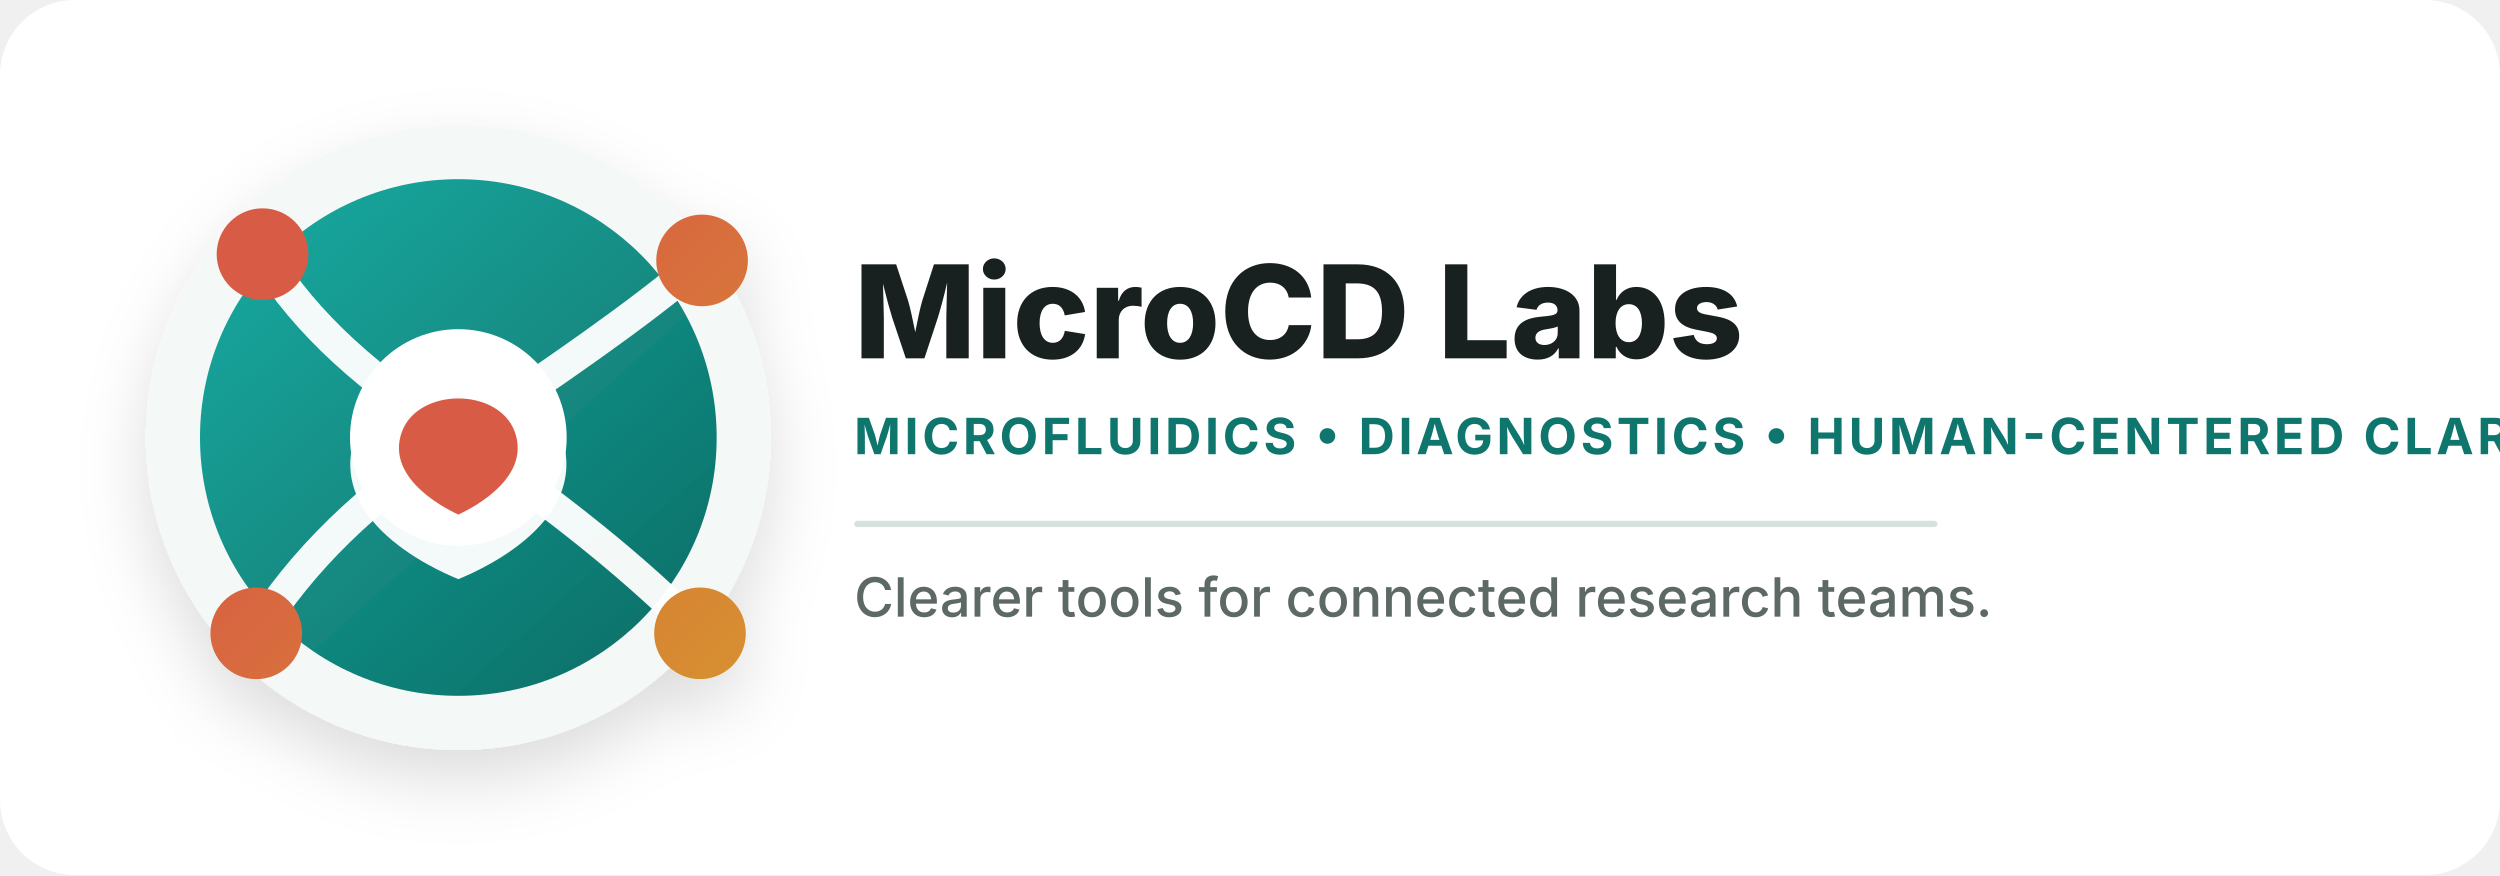
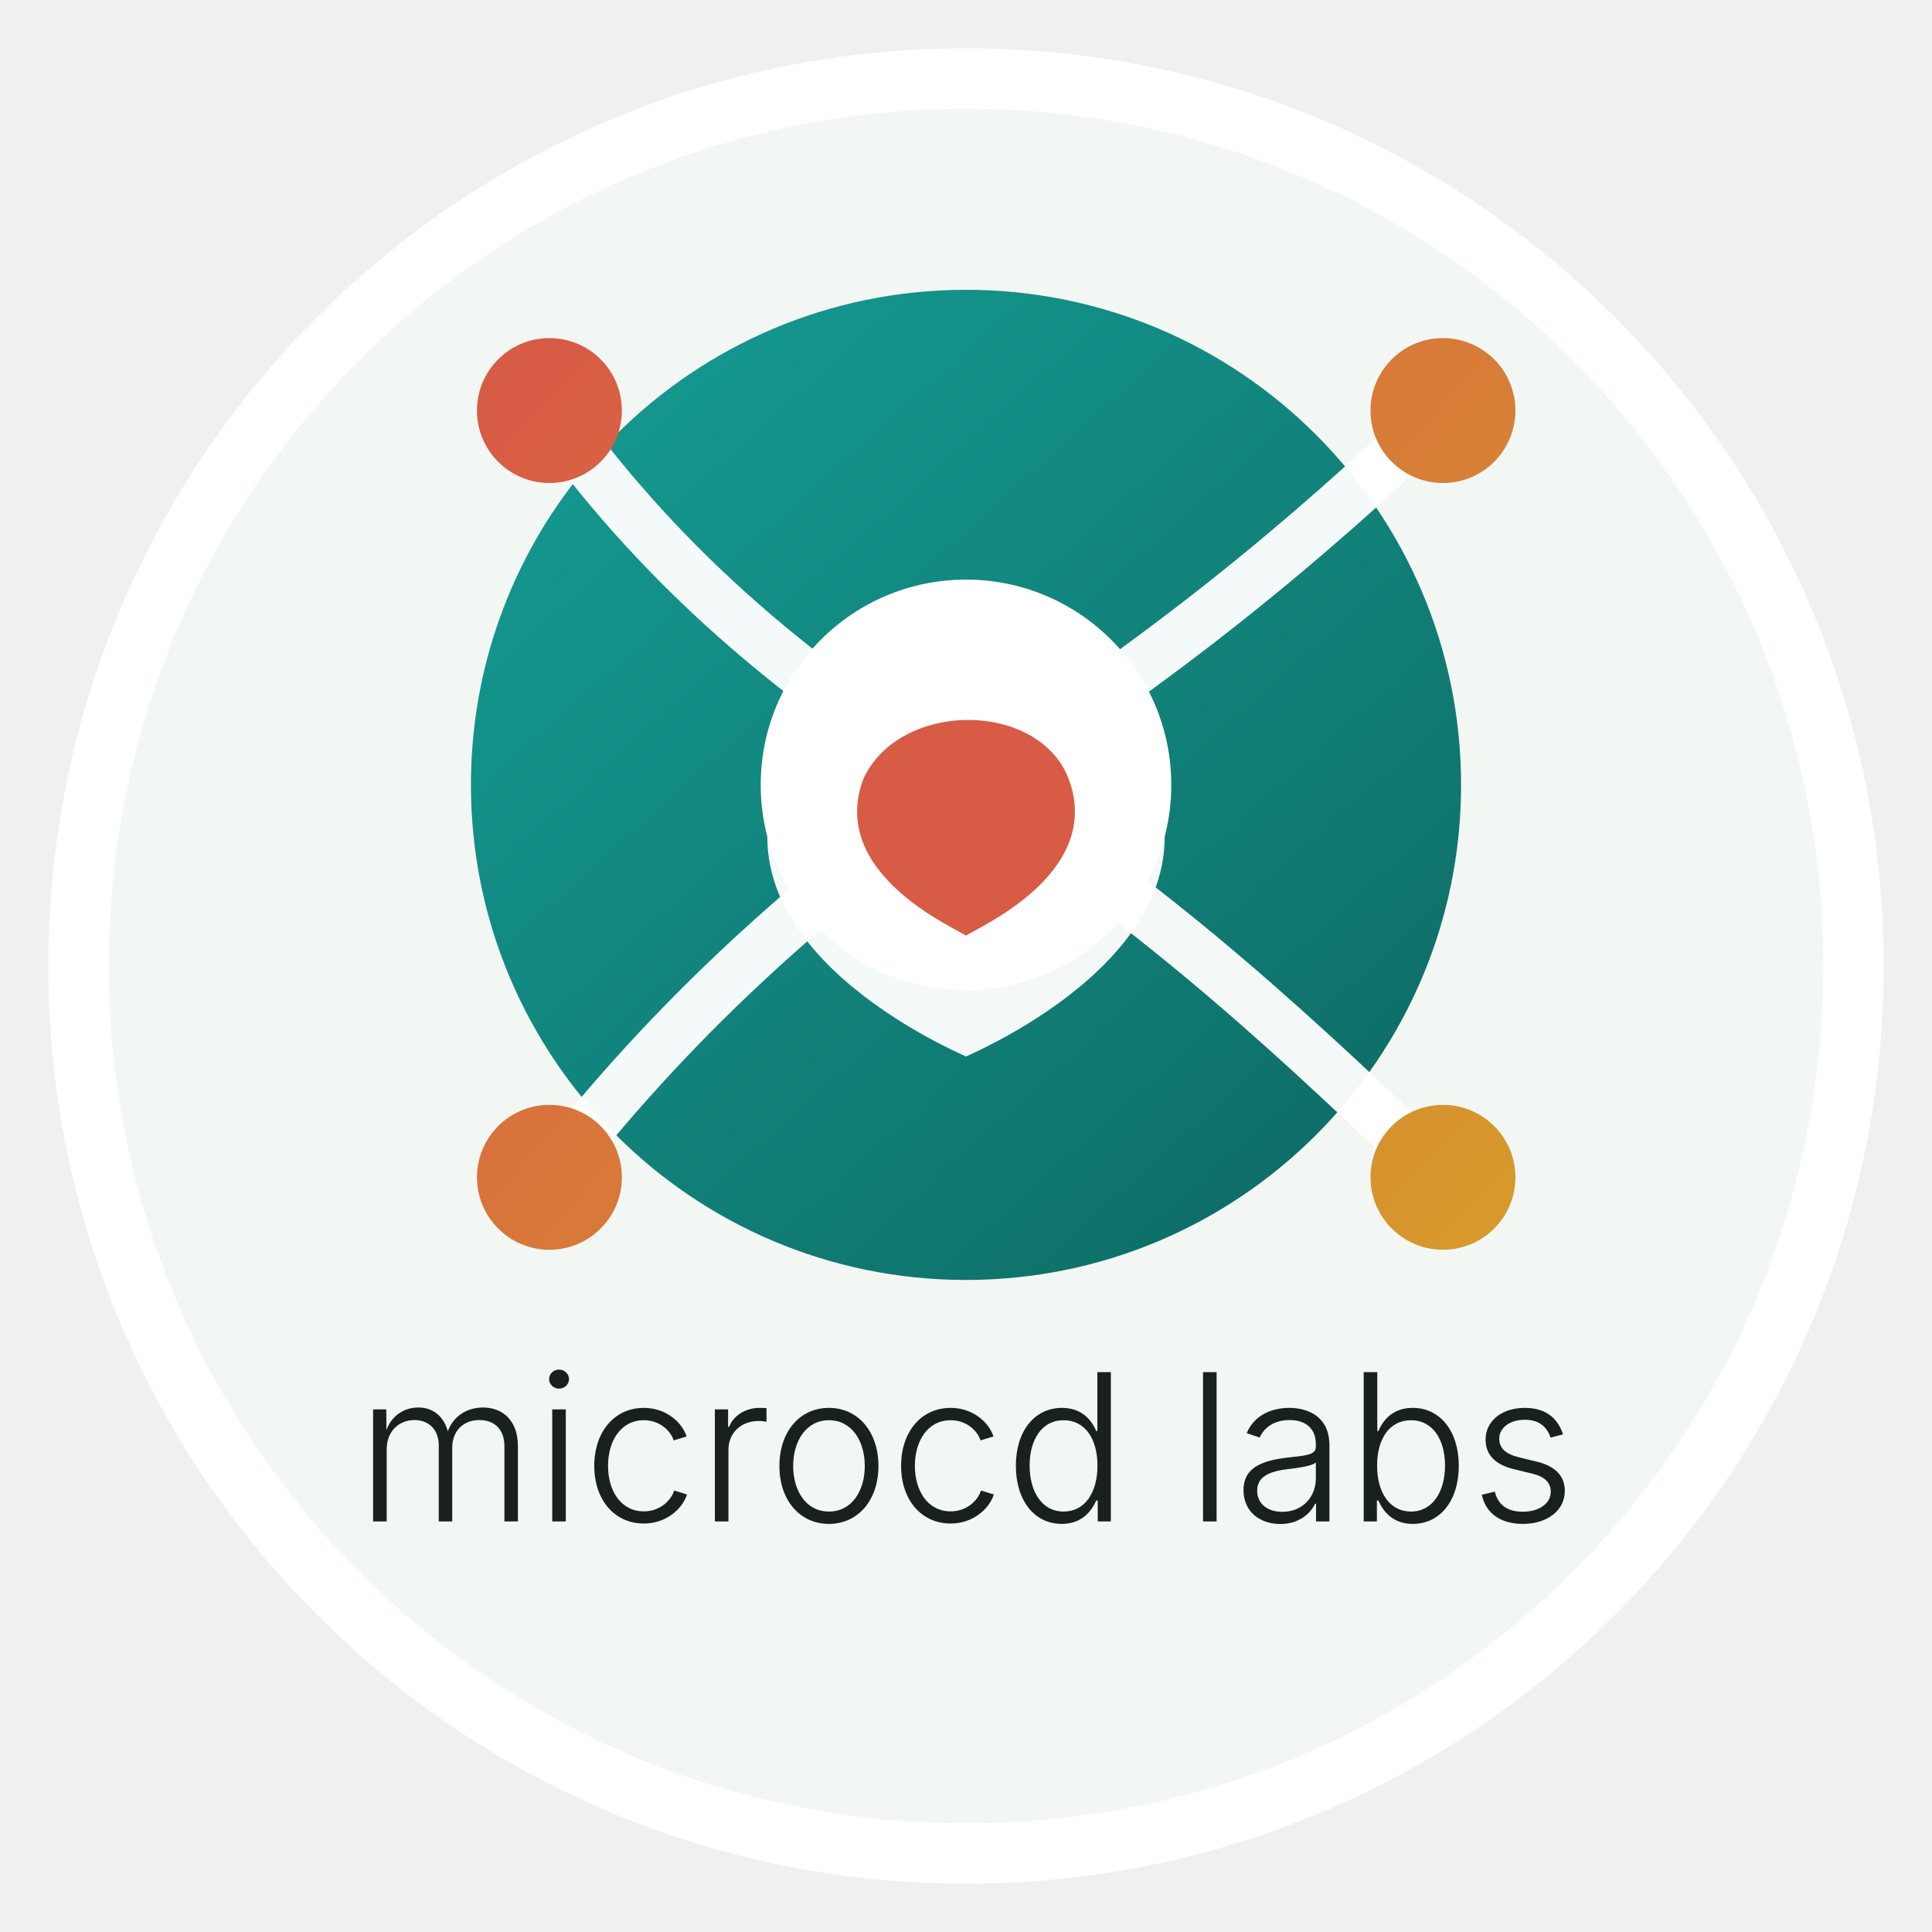
- <svg xmlns="http://www.w3.org/2000/svg" width="1200" height="420" viewBox="0 0 1200 420" role="img" aria-labelledby="title desc">
+ <svg xmlns="http://www.w3.org/2000/svg" viewBox="0 0 320 320" role="img" aria-labelledby="title desc">
  <defs>
-     <linearGradient id="disc" x1="92" y1="58" x2="350" y2="344" gradientUnits="userSpaceOnUse">
+     <linearGradient id="disc" x1="54" y1="38" x2="268" y2="276" gradientUnits="userSpaceOnUse">
      <stop offset="0" stop-color="#16a39a" />
      <stop offset="0.62" stop-color="#0f766e" />
      <stop offset="1" stop-color="#0a4f4b" />
    </linearGradient>
-     <linearGradient id="warm" x1="126" y1="104" x2="330" y2="308" gradientUnits="userSpaceOnUse">
+     <linearGradient id="warm" x1="80" y1="70" x2="240" y2="216" gradientUnits="userSpaceOnUse">
      <stop offset="0" stop-color="#d85b45" />
      <stop offset="1" stop-color="#d79a2b" />
    </linearGradient>
-     <filter id="shadow" x="-20%" y="-20%" width="140%" height="140%">
-       <feDropShadow dx="0" dy="14" stdDeviation="16" flood-color="#18211f" flood-opacity="0.14" />
-     </filter>
  </defs>
-   <rect width="1200" height="420" rx="36" fill="#ffffff" />
-   <g transform="translate(58 48)" filter="url(#shadow)">
-     <circle cx="162" cy="162" r="150" fill="#f4f8f6" />
-     <circle cx="162" cy="162" r="124" fill="url(#disc)" />
-     <circle cx="162" cy="162" r="52" fill="#ffffff" />
-     <circle cx="162" cy="162" r="18" fill="#0f766e" />
-     <g fill="none" stroke="#ffffff" stroke-width="15" stroke-linecap="round" stroke-linejoin="round" opacity="0.95">
-       <path d="M162 162 C119 134 90 109 68 74" />
-       <path d="M162 162 C210 129 246 105 279 77" />
-       <path d="M162 162 C118 190 86 222 65 256" />
-       <path d="M162 162 C211 196 246 224 278 256" />
-     </g>
-     <g fill="url(#warm)">
-       <circle cx="68" cy="74" r="22" />
-       <circle cx="279" cy="77" r="22" />
-       <circle cx="65" cy="256" r="22" />
-       <circle cx="278" cy="256" r="22" />
-     </g>
-     <path d="M113 160 C128 119 196 119 211 160 C228 205 164 229 162 230 C160 229 96 205 113 160Z" fill="#ffffff" opacity="0.95" />
-     <path d="M135 159 C143 138 181 138 189 159 C198 183 164 198 162 199 C160 198 126 183 135 159Z" fill="#d85b45" />
+   <circle cx="160" cy="160" r="152" fill="#ffffff" />
+   <circle cx="160" cy="160" r="142" fill="#f3f7f4" />
+   <circle cx="160" cy="130" r="82" fill="url(#disc)" />
+   <circle cx="160" cy="130" r="34" fill="#ffffff" />
+   <circle cx="160" cy="130" r="11" fill="#0f766e" />
+   <g fill="none" stroke="#ffffff" stroke-width="8.5" stroke-linecap="round" stroke-linejoin="round" opacity="0.95">
+     <path d="M160 130 C130 112 108 92 91 68" />
+     <path d="M160 130 C193 109 216 90 239 68" />
+     <path d="M160 130 C130 151 108 173 91 195" />
+     <path d="M160 130 C193 151 216 173 239 195" />
  </g>
-   <g transform="translate(410 112)">
-     <text x="0" y="60" font-family="Inter, Arial, Helvetica, sans-serif" font-size="62" font-weight="800" letter-spacing="0" fill="#18211f">MicroCD Labs</text>
-     <text x="0" y="106" font-family="Inter, Arial, Helvetica, sans-serif" font-size="24" font-weight="700" letter-spacing="1.8" fill="#0f766e">MICROFLUIDICS • DIAGNOSTICS • HUMAN-CENTERED CLARITY</text>
-     <rect x="0" y="138" width="520" height="3" rx="1.5" fill="#d9e1dd" />
-     <text x="0" y="184" font-family="Inter, Arial, Helvetica, sans-serif" font-size="26" font-weight="500" fill="#5d6965">Clearer tools for connected research teams.</text>
+   <g fill="url(#warm)">
+     <circle cx="91" cy="68" r="12" />
+     <circle cx="239" cy="68" r="12" />
+     <circle cx="91" cy="195" r="12" />
+     <circle cx="239" cy="195" r="12" />
  </g>
+   <path d="M129 129 C138 105 181 105 191 129 C202 157 162 174 160 175 C158 174 118 157 129 129Z" fill="#ffffff" opacity="0.95" />
+   <path d="M143 129 C149 116 172 116 177 129 C183 145 161 154 160 155 C159 154 137 145 143 129Z" fill="#d85b45" />
+   <text x="160" y="252" fill="#18211f" text-anchor="middle" font-family="Inter, Helvetica Neue, Arial, sans-serif" font-size="34" font-weight="350" letter-spacing="0">microcd labs</text>
</svg>
